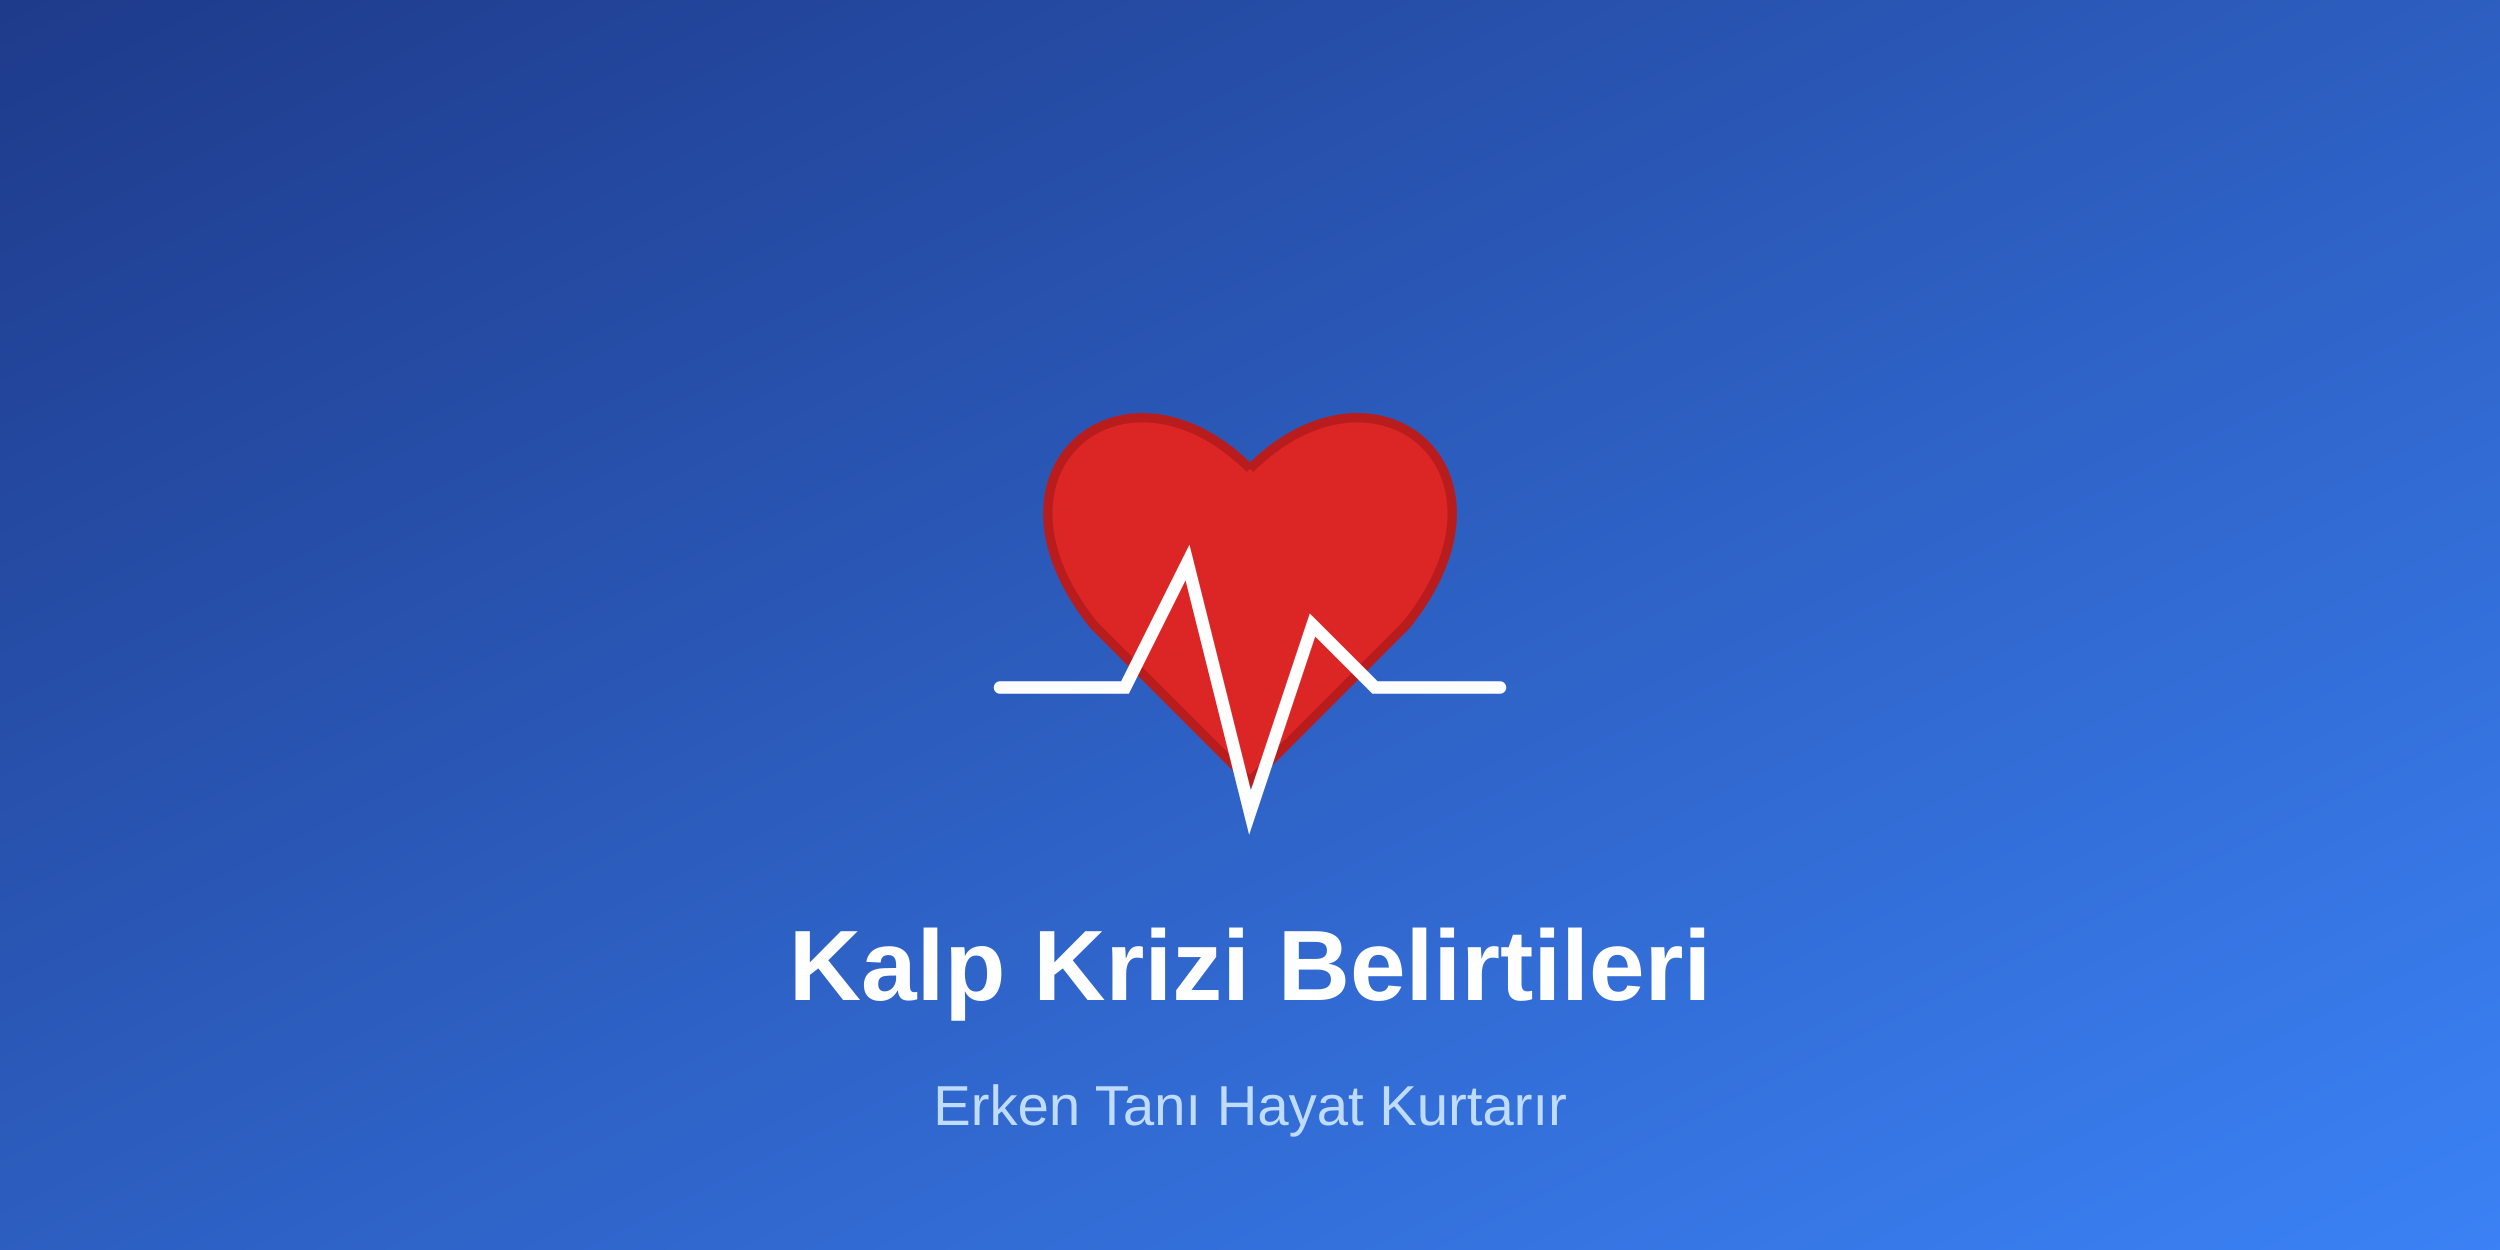
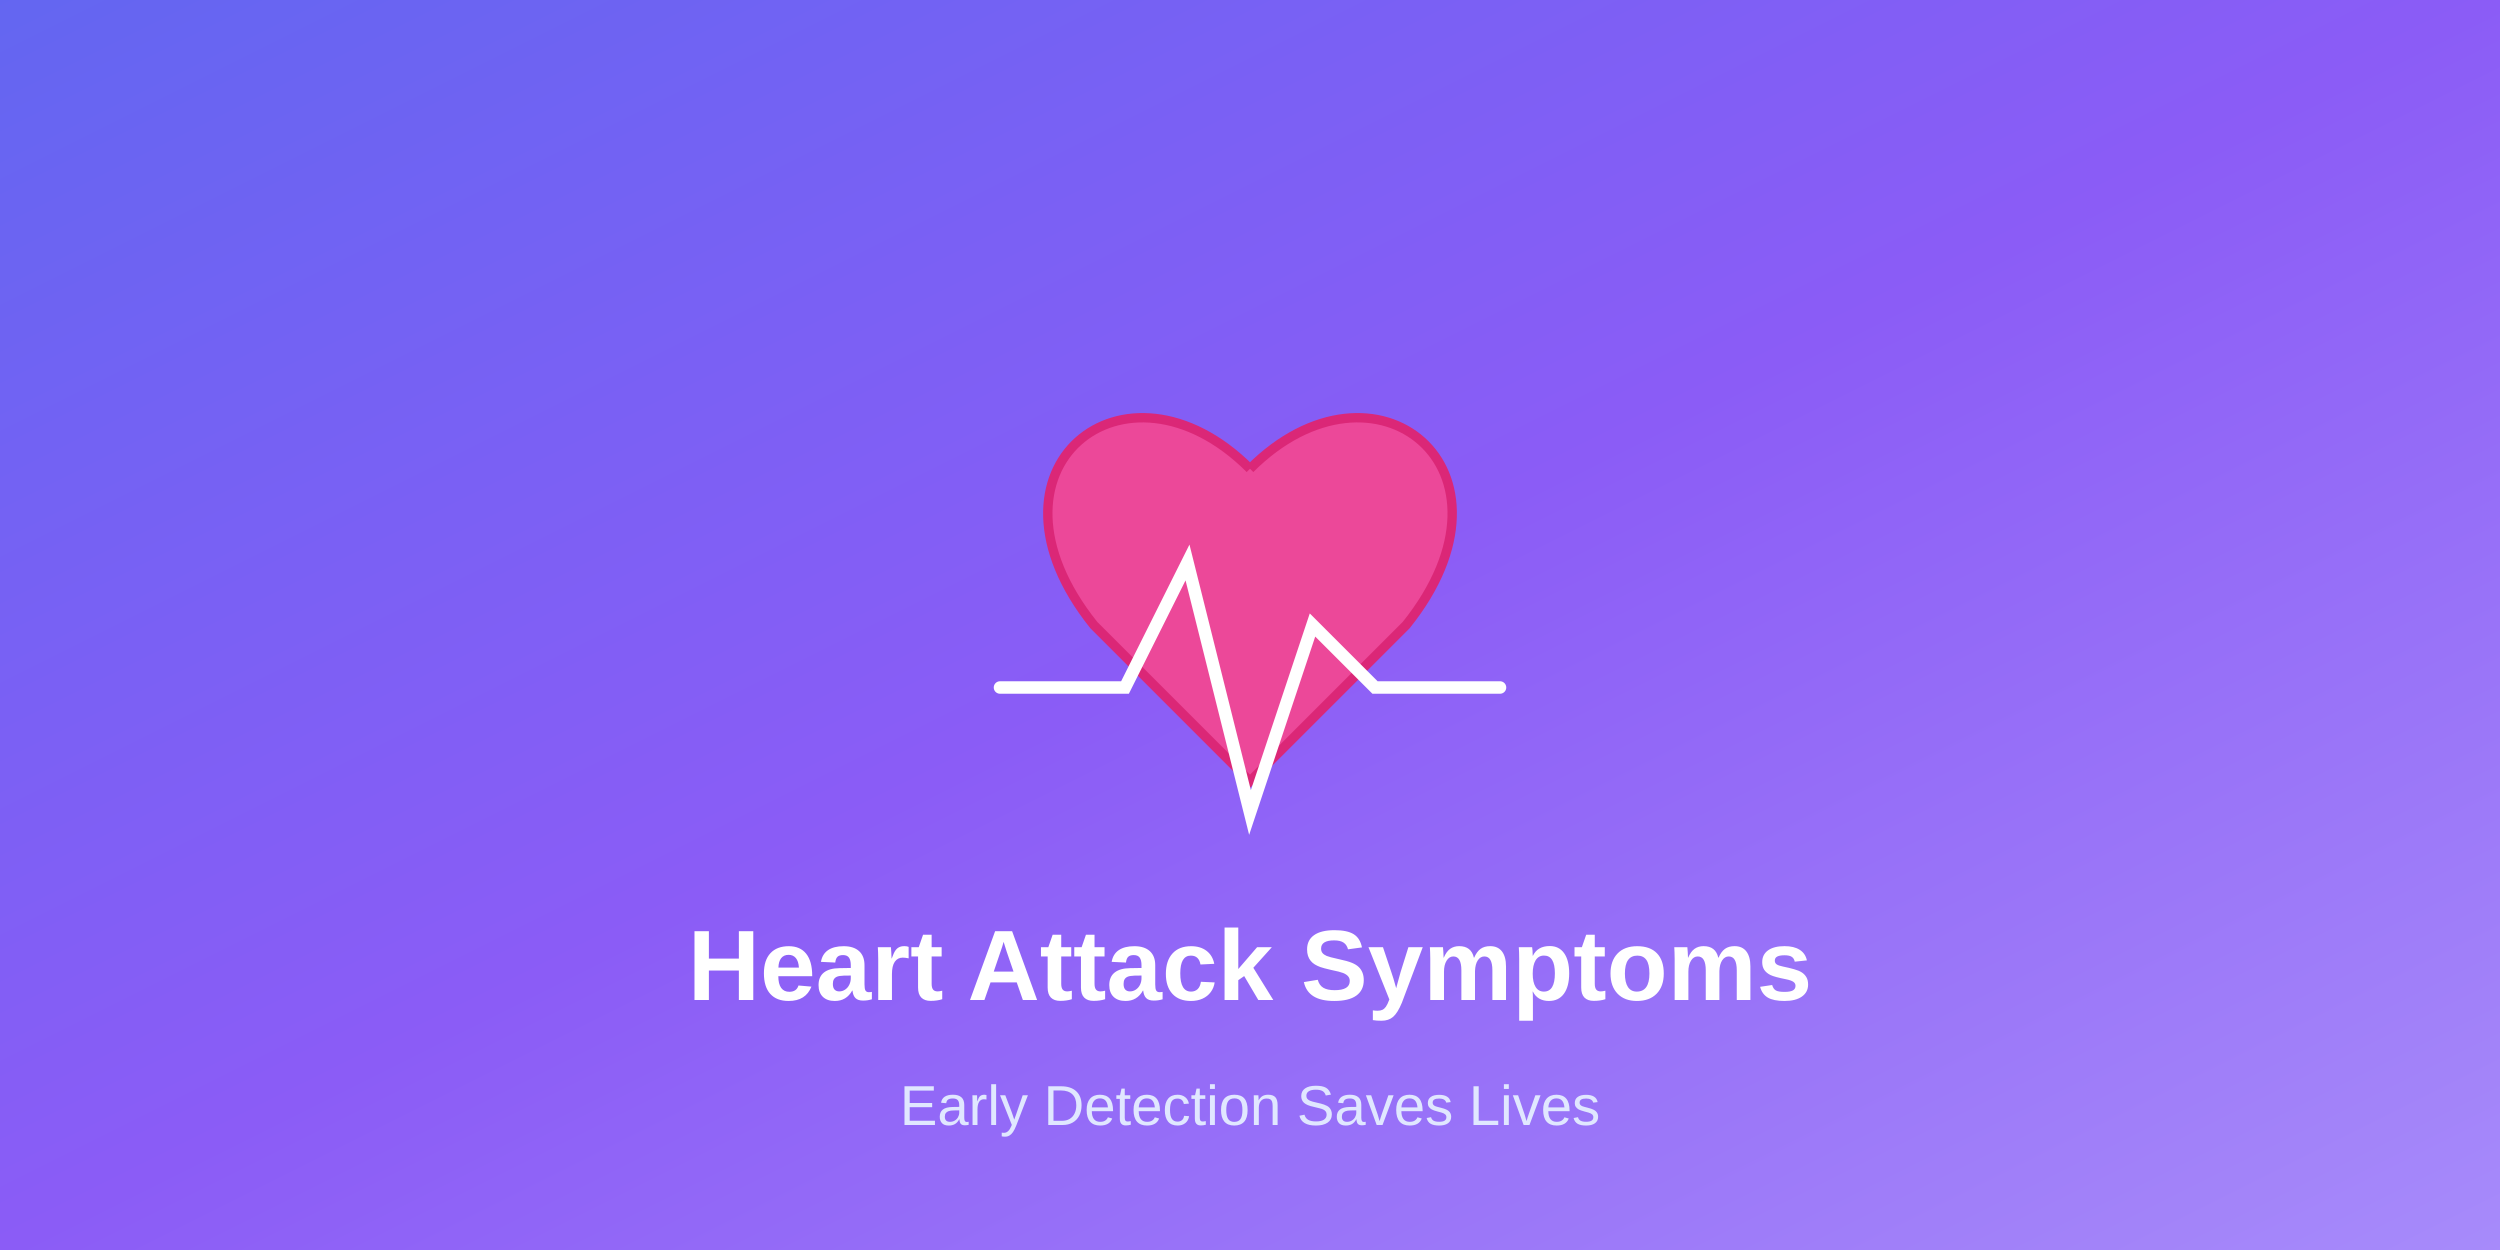
<svg xmlns="http://www.w3.org/2000/svg" viewBox="0 0 800 400" width="800" height="400">
  <defs>
-     <linearGradient id="bg" x1="0%" y1="0%" x2="100%" y2="100%">
-       <stop offset="0%" style="stop-color:#1E3A8A;stop-opacity:1" />
-       <stop offset="100%" style="stop-color:#3B82F6;stop-opacity:1" />
+     <linearGradient id="bgHeartEn" x1="0%" y1="0%" x2="100%" y2="100%">
+       <stop offset="0%" style="stop-color:#6366F1;stop-opacity:1" />
+       <stop offset="50%" style="stop-color:#8B5CF6;stop-opacity:1" />
+       <stop offset="100%" style="stop-color:#A78BFA;stop-opacity:1" />
    </linearGradient>
  </defs>
-   <rect width="800" height="400" fill="url(#bg)" />
+   <rect width="800" height="400" fill="url(#bgHeartEn)" />
  <g transform="translate(300, 100)">
-     <path d="M100 50 C60 10, 10 50, 50 100 L100 150 L150 100 C190 50, 140 10, 100 50" fill="#DC2626" stroke="#B91C1C" stroke-width="3" />
+     <path d="M100 50 C60 10, 10 50, 50 100 L100 150 L150 100 C190 50, 140 10, 100 50" fill="#EC4899" stroke="#DB2777" stroke-width="3" />
    <path d="M20 120 L60 120 L80 80 L100 160 L120 100 L140 120 L180 120" fill="none" stroke="#FFFFFF" stroke-width="4" stroke-linecap="round" />
  </g>
  <text x="400" y="320" font-family="Arial, sans-serif" font-size="32" font-weight="bold" fill="#FFFFFF" text-anchor="middle">
-     Kalp Krizi Belirtileri
+     Heart Attack Symptoms
  </text>
-   <text x="400" y="360" font-family="Arial, sans-serif" font-size="18" fill="#BFDBFE" text-anchor="middle">
-     Erken Tanı Hayat Kurtarır
+   <text x="400" y="360" font-family="Arial, sans-serif" font-size="18" fill="#E0E7FF" text-anchor="middle">
+     Early Detection Saves Lives
  </text>
</svg>
